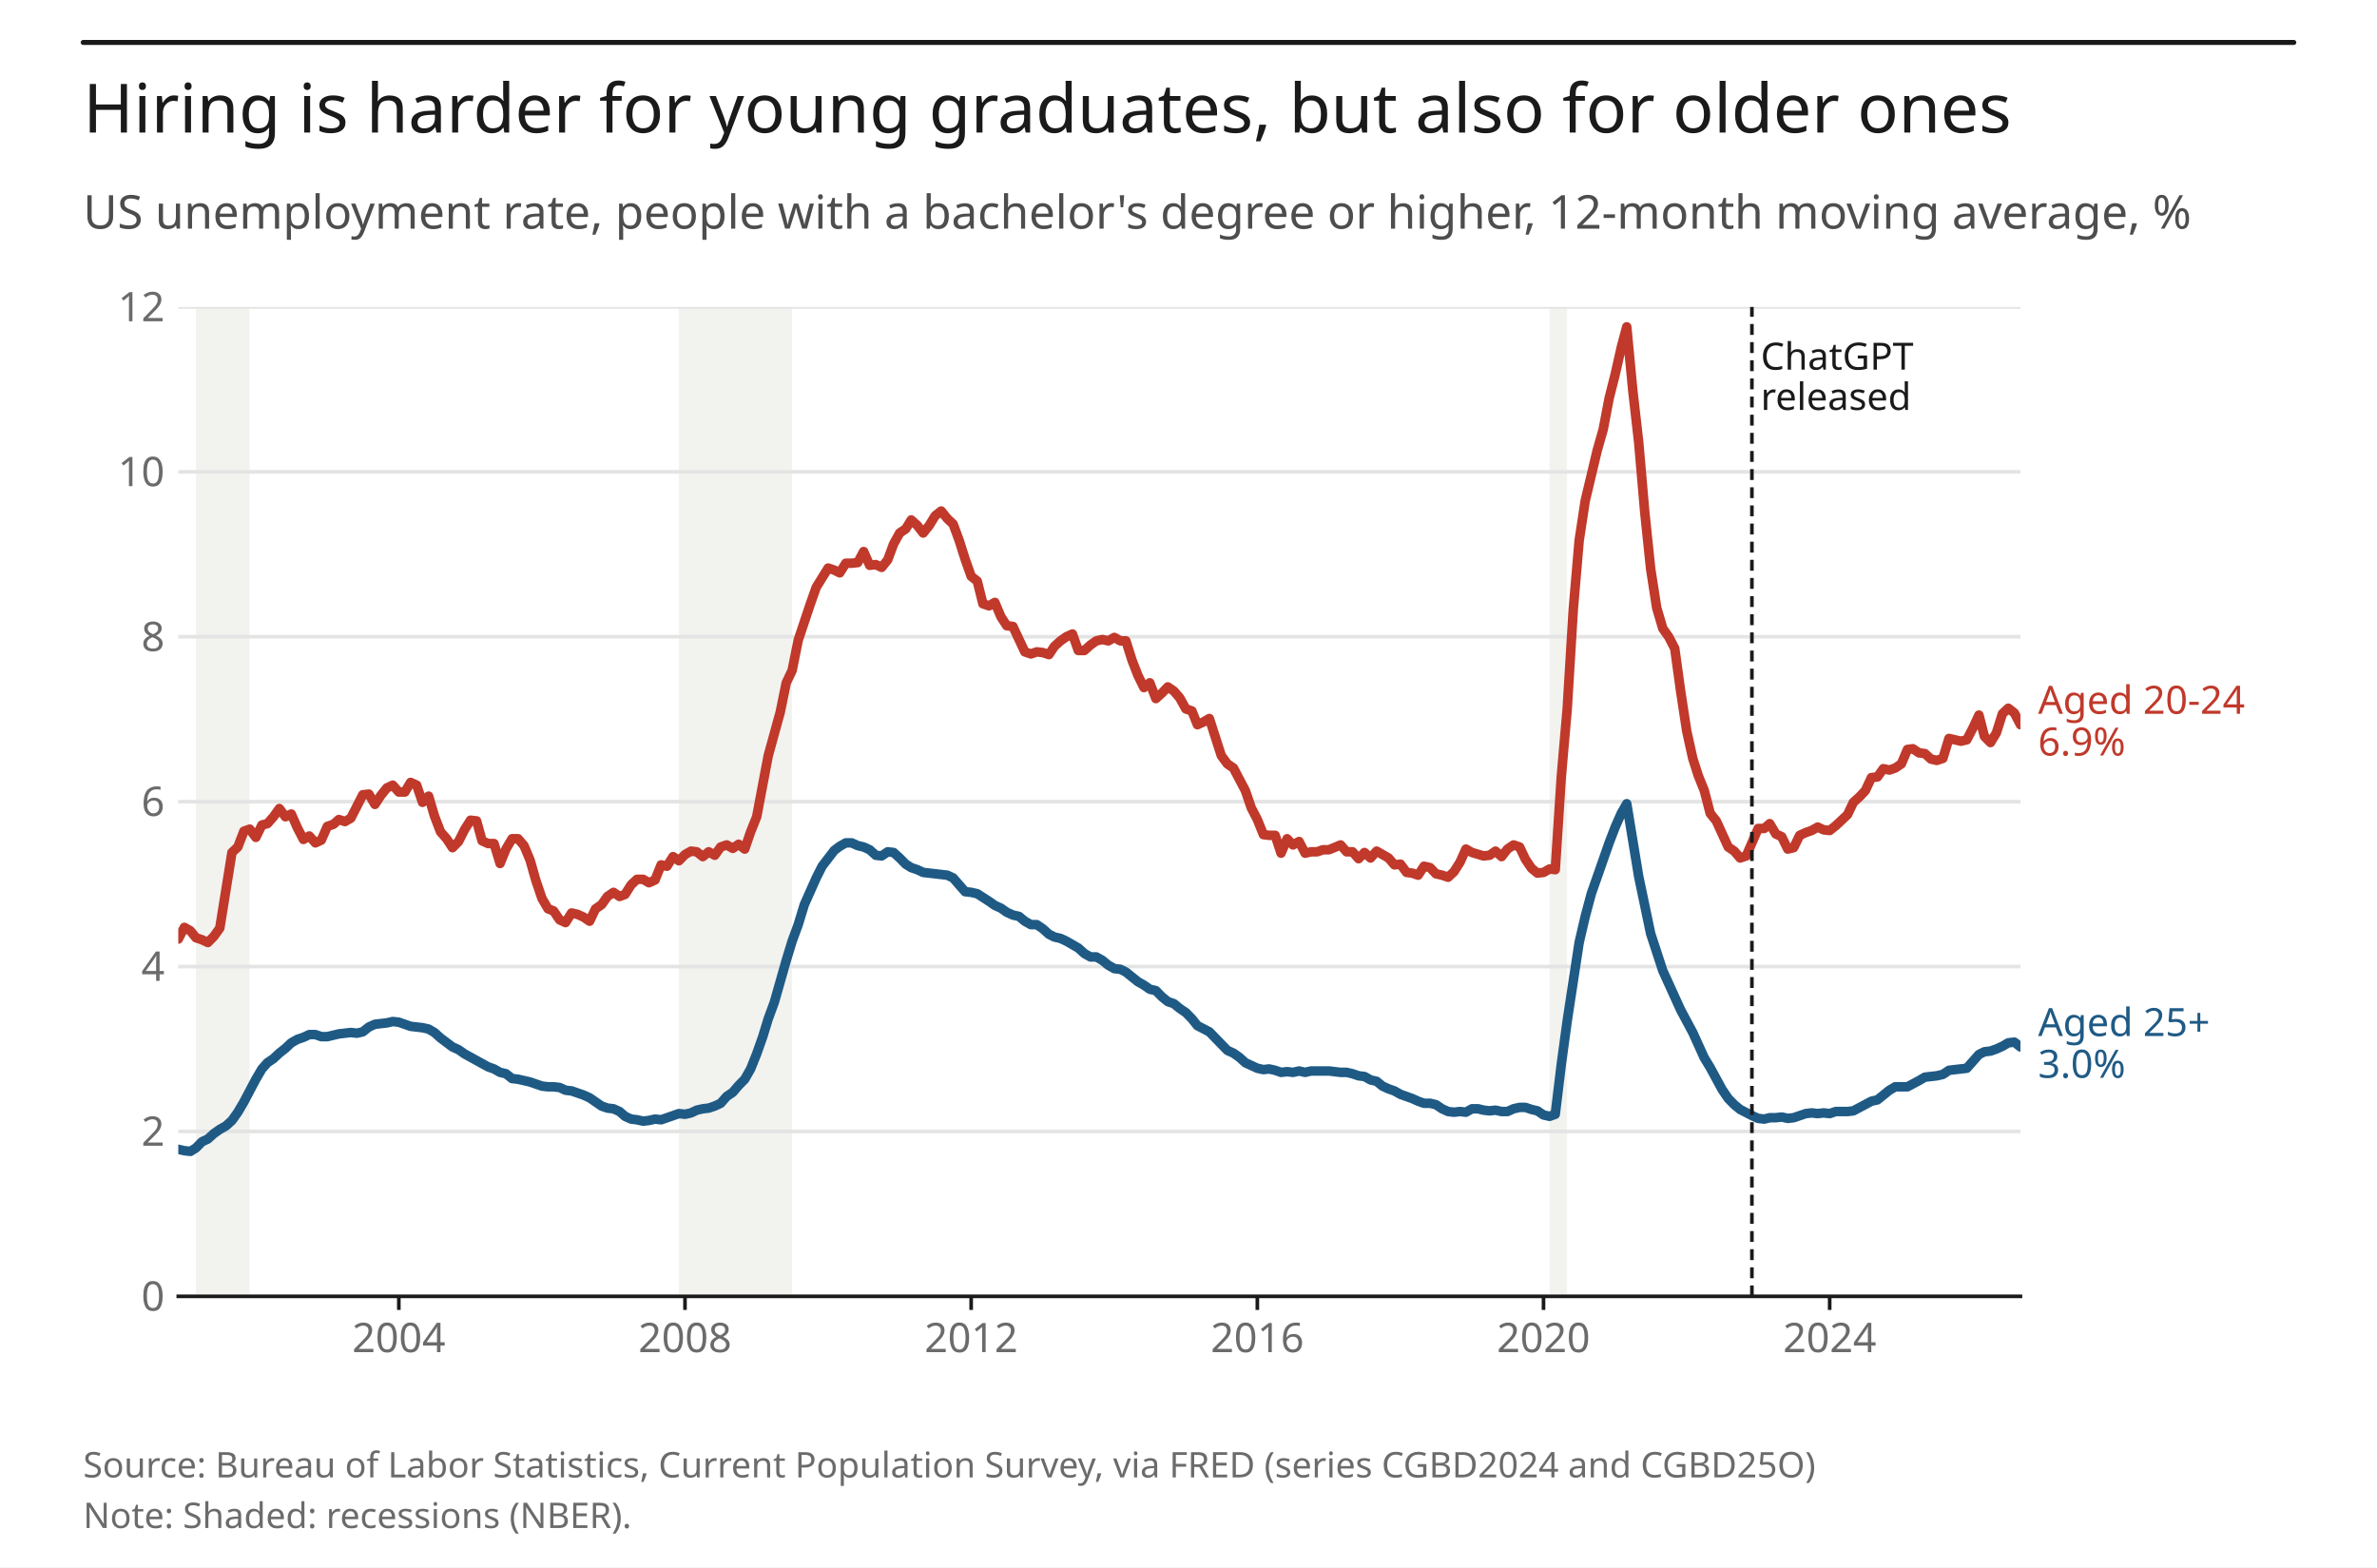
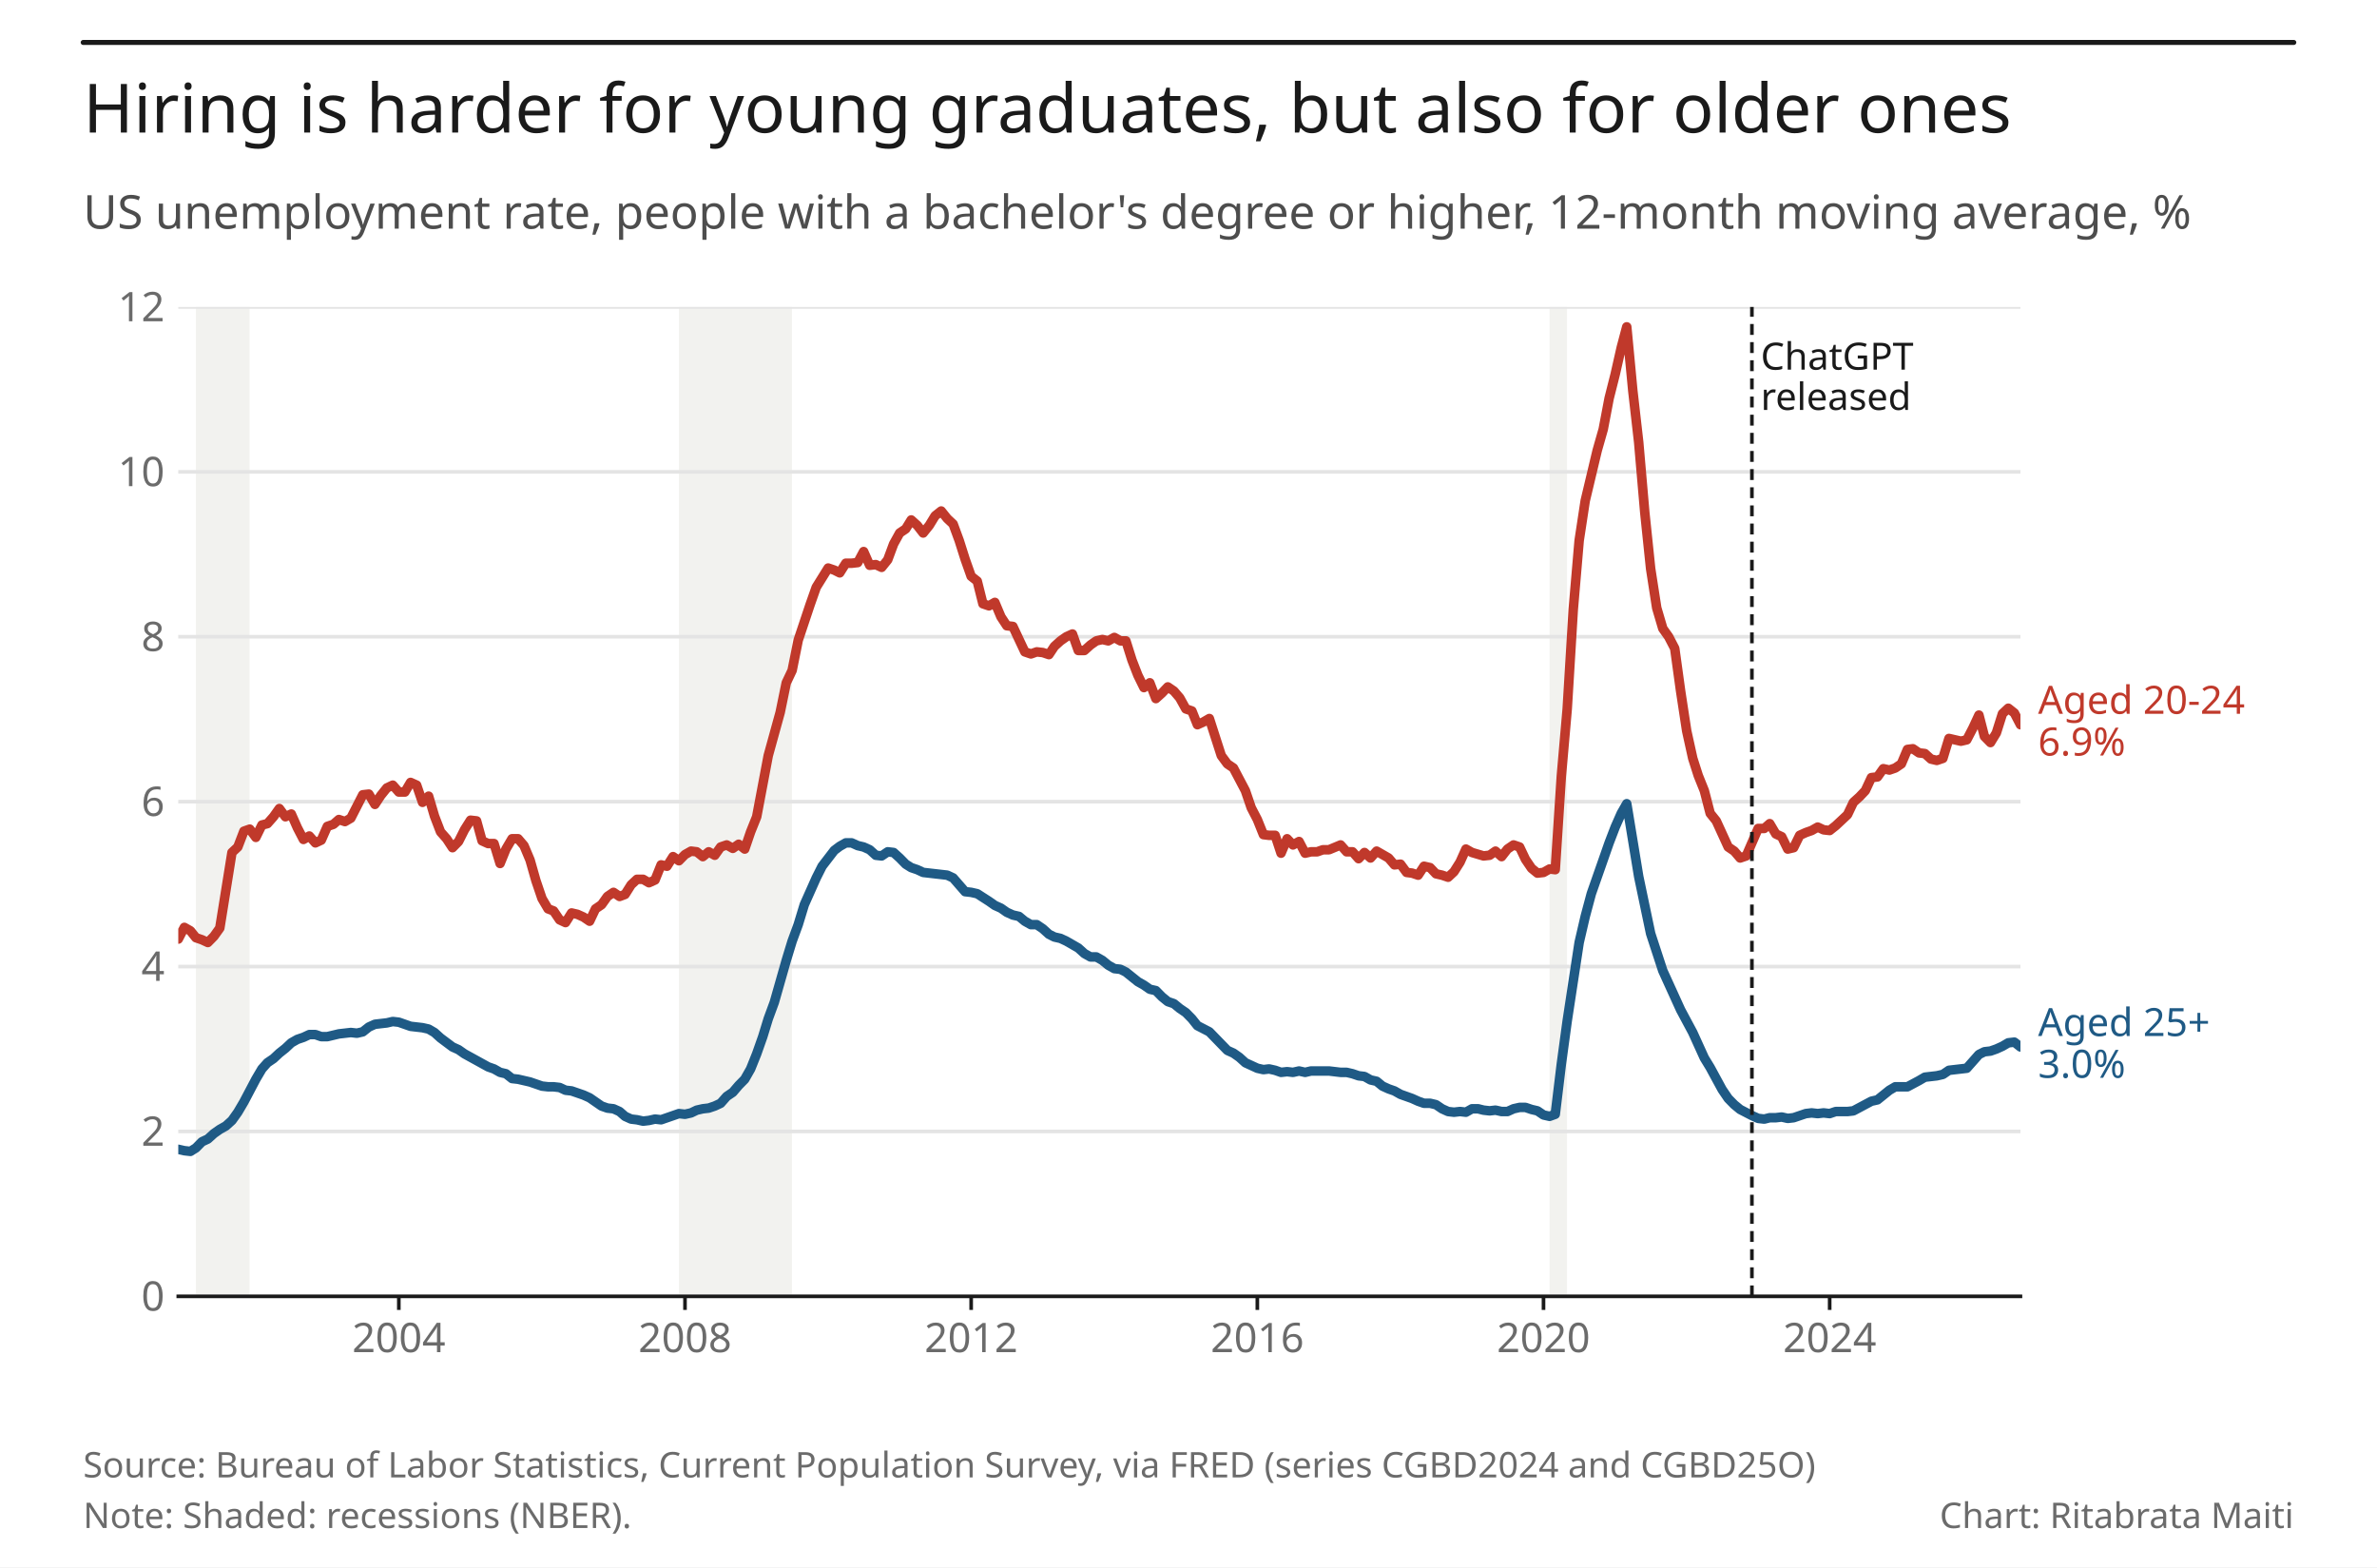
<svg xmlns="http://www.w3.org/2000/svg" xmlns:xlink="http://www.w3.org/1999/xlink" width="524.16pt" height="345.6pt" viewBox="0 0 524.16 345.6" version="1.1">
  <defs>
    <style type="text/css">*{stroke-linejoin: round; stroke-linecap: butt}</style>
  </defs>
  <g id="figure_1">
    <g id="patch_1">
      <path d="M 0 345.6  L 524.16 345.6  L 524.16 0  L 0 0  z " style="fill: #ffffff" />
    </g>
    <g id="axes_1">
      <g id="patch_2">
        <path d="M 39.312 285.84  L 445.536 285.84  L 445.536 67.68  L 39.312 67.68  z " style="fill: #ffffff" />
      </g>
      <g id="patch_3">
-         <path d="M 43.199 285.84  L 55.034 285.84  L 55.034 67.68  L 43.199 67.68  z " clip-path="url(#p96c88f8ec0)" style="fill: #f2f2ef" />
+         <path d="M 43.199 285.84  L 55.034 285.84  L 55.034 67.68  L 43.199 67.68  z " clip-path="url(#p158707f8e8)" style="fill: #f2f2ef" />
      </g>
      <g id="patch_4">
-         <path d="M 149.712 285.84  L 174.634 285.84  L 174.634 67.68  L 149.712 67.68  z " clip-path="url(#p96c88f8ec0)" style="fill: #f2f2ef" />
+         <path d="M 149.712 285.84  L 174.634 285.84  L 174.634 67.68  L 149.712 67.68  z " clip-path="url(#p158707f8e8)" style="fill: #f2f2ef" />
      </g>
      <g id="patch_5">
-         <path d="M 341.702 285.84  L 345.546 285.84  L 345.546 67.68  L 341.702 67.68  z " clip-path="url(#p96c88f8ec0)" style="fill: #f2f2ef" />
+         <path d="M 341.702 285.84  L 345.546 285.84  L 345.546 67.68  L 341.702 67.68  z " clip-path="url(#p158707f8e8)" style="fill: #f2f2ef" />
      </g>
      <g id="matplotlib.axis_1">
        <g id="xtick_1">
          <g id="line2d_1">
            <defs>
-               <path id="m181f524cb8" d="M 0 0  L 0 3  " style="stroke: #1a1a1a; stroke-width: 0.8" />
+               <path id="m25b4ee436d" d="M 0 0  L 0 3  " style="stroke: #1a1a1a; stroke-width: 0.8" />
            </defs>
            <g>
-               <use xlink:href="#m181f524cb8" x="87.947" y="285.84" style="fill: #1a1a1a; stroke: #1a1a1a; stroke-width: 0.8" />
+               <use xlink:href="#m25b4ee436d" x="87.947" y="285.84" style="fill: #1a1a1a; stroke: #1a1a1a; stroke-width: 0.8" />
            </g>
          </g>
          <g id="text_1">
            <text style="font-size: 9px; font-family: 'Franklin Gothic Book'; text-anchor: middle; fill: #6b6b6b" x="87.947" y="298.142" transform="rotate(-0 87.94658 298.1418)">2004</text>
          </g>
        </g>
        <g id="xtick_2">
          <g id="line2d_2">
            <g>
-               <use xlink:href="#m181f524cb8" x="151.051" y="285.84" style="fill: #1a1a1a; stroke: #1a1a1a; stroke-width: 0.8" />
+               <use xlink:href="#m25b4ee436d" x="151.051" y="285.84" style="fill: #1a1a1a; stroke: #1a1a1a; stroke-width: 0.8" />
            </g>
          </g>
          <g id="text_2">
            <text style="font-size: 9px; font-family: 'Franklin Gothic Book'; text-anchor: middle; fill: #6b6b6b" x="151.051" y="298.142" transform="rotate(-0 151.0506 298.1418)">2008</text>
          </g>
        </g>
        <g id="xtick_3">
          <g id="line2d_3">
            <g>
-               <use xlink:href="#m181f524cb8" x="214.155" y="285.84" style="fill: #1a1a1a; stroke: #1a1a1a; stroke-width: 0.8" />
+               <use xlink:href="#m25b4ee436d" x="214.155" y="285.84" style="fill: #1a1a1a; stroke: #1a1a1a; stroke-width: 0.8" />
            </g>
          </g>
          <g id="text_3">
            <text style="font-size: 9px; font-family: 'Franklin Gothic Book'; text-anchor: middle; fill: #6b6b6b" x="214.155" y="298.142" transform="rotate(-0 214.1546 298.1418)">2012</text>
          </g>
        </g>
        <g id="xtick_4">
          <g id="line2d_4">
            <g>
-               <use xlink:href="#m181f524cb8" x="277.259" y="285.84" style="fill: #1a1a1a; stroke: #1a1a1a; stroke-width: 0.8" />
+               <use xlink:href="#m25b4ee436d" x="277.259" y="285.84" style="fill: #1a1a1a; stroke: #1a1a1a; stroke-width: 0.8" />
            </g>
          </g>
          <g id="text_4">
            <text style="font-size: 9px; font-family: 'Franklin Gothic Book'; text-anchor: middle; fill: #6b6b6b" x="277.259" y="298.142" transform="rotate(-0 277.2586 298.1418)">2016</text>
          </g>
        </g>
        <g id="xtick_5">
          <g id="line2d_5">
            <g>
-               <use xlink:href="#m181f524cb8" x="340.363" y="285.84" style="fill: #1a1a1a; stroke: #1a1a1a; stroke-width: 0.8" />
+               <use xlink:href="#m25b4ee436d" x="340.363" y="285.84" style="fill: #1a1a1a; stroke: #1a1a1a; stroke-width: 0.8" />
            </g>
          </g>
          <g id="text_5">
            <text style="font-size: 9px; font-family: 'Franklin Gothic Book'; text-anchor: middle; fill: #6b6b6b" x="340.363" y="298.142" transform="rotate(-0 340.3626 298.1418)">2020</text>
          </g>
        </g>
        <g id="xtick_6">
          <g id="line2d_6">
            <g>
-               <use xlink:href="#m181f524cb8" x="403.467" y="285.84" style="fill: #1a1a1a; stroke: #1a1a1a; stroke-width: 0.8" />
+               <use xlink:href="#m25b4ee436d" x="403.467" y="285.84" style="fill: #1a1a1a; stroke: #1a1a1a; stroke-width: 0.8" />
            </g>
          </g>
          <g id="text_6">
            <text style="font-size: 9px; font-family: 'Franklin Gothic Book'; text-anchor: middle; fill: #6b6b6b" x="403.467" y="298.142" transform="rotate(-0 403.4667 298.1418)">2024</text>
          </g>
        </g>
      </g>
      <g id="matplotlib.axis_2">
        <g id="ytick_1">
          <g id="line2d_7">
-             <path d="M 39.312 285.84  L 445.536 285.84  " clip-path="url(#p96c88f8ec0)" style="fill: none; stroke: #e4e4e4; stroke-width: 0.8; stroke-linecap: round" />
+             <path d="M 39.312 285.84  L 445.536 285.84  " clip-path="url(#p158707f8e8)" style="fill: none; stroke: #e4e4e4; stroke-width: 0.8; stroke-linecap: round" />
          </g>
          <g id="line2d_8" />
          <g id="text_7">
            <text style="font-size: 9px; font-family: 'Franklin Gothic Book'; text-anchor: end; fill: #6b6b6b" x="36.312" y="288.991" transform="rotate(-0 36.312 288.9909)">0</text>
          </g>
        </g>
        <g id="ytick_2">
          <g id="line2d_9">
-             <path d="M 39.312 249.48  L 445.536 249.48  " clip-path="url(#p96c88f8ec0)" style="fill: none; stroke: #e4e4e4; stroke-width: 0.8; stroke-linecap: round" />
+             <path d="M 39.312 249.48  L 445.536 249.48  " clip-path="url(#p158707f8e8)" style="fill: none; stroke: #e4e4e4; stroke-width: 0.8; stroke-linecap: round" />
          </g>
          <g id="line2d_10" />
          <g id="text_8">
            <text style="font-size: 9px; font-family: 'Franklin Gothic Book'; text-anchor: end; fill: #6b6b6b" x="36.312" y="252.631" transform="rotate(-0 36.312 252.6309)">2</text>
          </g>
        </g>
        <g id="ytick_3">
          <g id="line2d_11">
-             <path d="M 39.312 213.12  L 445.536 213.12  " clip-path="url(#p96c88f8ec0)" style="fill: none; stroke: #e4e4e4; stroke-width: 0.8; stroke-linecap: round" />
+             <path d="M 39.312 213.12  L 445.536 213.12  " clip-path="url(#p158707f8e8)" style="fill: none; stroke: #e4e4e4; stroke-width: 0.8; stroke-linecap: round" />
          </g>
          <g id="line2d_12" />
          <g id="text_9">
            <text style="font-size: 9px; font-family: 'Franklin Gothic Book'; text-anchor: end; fill: #6b6b6b" x="36.312" y="216.271" transform="rotate(-0 36.312 216.2709)">4</text>
          </g>
        </g>
        <g id="ytick_4">
          <g id="line2d_13">
-             <path d="M 39.312 176.76  L 445.536 176.76  " clip-path="url(#p96c88f8ec0)" style="fill: none; stroke: #e4e4e4; stroke-width: 0.8; stroke-linecap: round" />
+             <path d="M 39.312 176.76  L 445.536 176.76  " clip-path="url(#p158707f8e8)" style="fill: none; stroke: #e4e4e4; stroke-width: 0.8; stroke-linecap: round" />
          </g>
          <g id="line2d_14" />
          <g id="text_10">
            <text style="font-size: 9px; font-family: 'Franklin Gothic Book'; text-anchor: end; fill: #6b6b6b" x="36.312" y="179.911" transform="rotate(-0 36.312 179.9109)">6</text>
          </g>
        </g>
        <g id="ytick_5">
          <g id="line2d_15">
-             <path d="M 39.312 140.4  L 445.536 140.4  " clip-path="url(#p96c88f8ec0)" style="fill: none; stroke: #e4e4e4; stroke-width: 0.8; stroke-linecap: round" />
+             <path d="M 39.312 140.4  L 445.536 140.4  " clip-path="url(#p158707f8e8)" style="fill: none; stroke: #e4e4e4; stroke-width: 0.8; stroke-linecap: round" />
          </g>
          <g id="line2d_16" />
          <g id="text_11">
            <text style="font-size: 9px; font-family: 'Franklin Gothic Book'; text-anchor: end; fill: #6b6b6b" x="36.312" y="143.551" transform="rotate(-0 36.312 143.5509)">8</text>
          </g>
        </g>
        <g id="ytick_6">
          <g id="line2d_17">
-             <path d="M 39.312 104.04  L 445.536 104.04  " clip-path="url(#p96c88f8ec0)" style="fill: none; stroke: #e4e4e4; stroke-width: 0.8; stroke-linecap: round" />
+             <path d="M 39.312 104.04  L 445.536 104.04  " clip-path="url(#p158707f8e8)" style="fill: none; stroke: #e4e4e4; stroke-width: 0.8; stroke-linecap: round" />
          </g>
          <g id="line2d_18" />
          <g id="text_12">
            <text style="font-size: 9px; font-family: 'Franklin Gothic Book'; text-anchor: end; fill: #6b6b6b" x="36.312" y="107.191" transform="rotate(-0 36.312 107.1909)">10</text>
          </g>
        </g>
        <g id="ytick_7">
          <g id="line2d_19">
-             <path d="M 39.312 67.68  L 445.536 67.68  " clip-path="url(#p96c88f8ec0)" style="fill: none; stroke: #e4e4e4; stroke-width: 0.8; stroke-linecap: round" />
+             <path d="M 39.312 67.68  L 445.536 67.68  " clip-path="url(#p158707f8e8)" style="fill: none; stroke: #e4e4e4; stroke-width: 0.8; stroke-linecap: round" />
          </g>
          <g id="line2d_20" />
          <g id="text_13">
            <text style="font-size: 9px; font-family: 'Franklin Gothic Book'; text-anchor: end; fill: #6b6b6b" x="36.312" y="70.831" transform="rotate(-0 36.312 70.83088)">12</text>
          </g>
        </g>
      </g>
      <g id="line2d_21">
-         <path d="M 39.312 207.06  L 40.651 204.484  L 41.99 205.242  L 43.199 206.757  L 44.538 207.212  L 45.834 207.817  L 47.173 206.454  L 48.469 204.636  L 51.147 187.971  L 52.442 186.759  L 53.781 183.274  L 55.077 182.82  L 56.416 184.638  L 57.755 181.911  L 58.965 181.608  L 60.303 180.093  L 61.599 178.275  L 62.938 180.093  L 64.234 179.487  L 65.573 182.517  L 66.912 185.093  L 68.208 184.335  L 69.547 185.85  L 70.842 185.244  L 72.181 182.214  L 73.52 181.76  L 74.73 180.699  L 76.069 181.154  L 77.364 180.396  L 79.999 175.245  L 81.338 175.094  L 82.677 177.366  L 83.973 175.397  L 85.312 173.73  L 86.608 173.124  L 87.947 174.639  L 89.286 174.639  L 90.538 172.518  L 91.877 173.124  L 93.173 176.911  L 94.512 175.548  L 95.808 179.941  L 97.147 183.426  L 98.486 184.941  L 99.781 186.911  L 101.12 185.547  L 102.416 182.971  L 103.755 180.851  L 105.094 181.002  L 106.303 185.395  L 107.642 186.001  L 108.938 186.001  L 110.277 190.395  L 111.573 187.214  L 112.912 184.941  L 114.251 184.941  L 115.546 186.456  L 116.885 189.637  L 118.181 194.183  L 119.52 198.121  L 120.859 200.394  L 122.069 200.849  L 123.407 202.818  L 124.703 203.424  L 126.042 201.303  L 127.338 201.606  L 128.677 202.212  L 130.016 203.121  L 131.312 200.394  L 132.651 199.485  L 133.946 197.667  L 135.285 196.758  L 136.624 197.667  L 137.834 197.213  L 139.173 195.091  L 140.468 193.88  L 141.807 193.88  L 143.103 194.637  L 144.442 194.031  L 145.781 190.698  L 147.077 191.001  L 148.416 188.88  L 149.712 189.789  L 151.051 188.425  L 152.39 187.668  L 153.642 187.82  L 154.981 188.88  L 156.277 187.82  L 157.616 188.577  L 158.912 186.759  L 160.251 186.304  L 161.59 187.062  L 162.885 186.153  L 164.224 187.214  L 165.52 183.426  L 166.859 180.093  L 169.407 166.609  L 172.042 157.065  L 173.381 150.55  L 174.677 147.823  L 176.016 141.157  L 178.651 133.28  L 179.989 129.492  L 182.624 125.25  L 183.963 125.704  L 185.173 126.311  L 186.512 124.189  L 187.807 124.189  L 189.146 124.038  L 190.442 121.614  L 191.781 124.644  L 193.12 124.493  L 194.416 125.099  L 195.755 123.432  L 197.05 119.948  L 198.389 117.523  L 199.728 116.615  L 200.938 114.645  L 202.277 115.857  L 203.572 117.523  L 204.911 115.857  L 206.207 113.736  L 207.546 112.675  L 208.885 114.342  L 210.181 115.554  L 211.52 119.19  L 212.816 123.281  L 214.155 127.068  L 215.494 128.129  L 216.746 133.128  L 218.085 133.583  L 219.381 132.825  L 220.72 136.006  L 222.016 137.976  L 223.355 138.127  L 225.989 143.733  L 227.328 144.188  L 228.624 143.733  L 229.963 143.885  L 231.302 144.339  L 232.511 142.521  L 233.85 141.309  L 235.146 140.4  L 236.485 139.794  L 237.781 143.43  L 239.12 143.43  L 240.459 142.218  L 241.755 141.309  L 243.093 141.006  L 244.389 141.309  L 245.728 140.552  L 247.067 141.309  L 248.277 141.309  L 249.616 145.551  L 250.911 148.884  L 252.25 151.611  L 253.546 150.55  L 254.885 154.035  L 256.224 152.823  L 257.52 151.459  L 258.859 152.369  L 260.154 153.883  L 261.493 156.308  L 262.832 156.762  L 264.042 159.792  L 265.381 159.186  L 266.677 158.429  L 269.311 166.609  L 270.65 168.428  L 271.989 169.337  L 274.624 174.336  L 275.92 178.124  L 277.259 180.699  L 278.598 184.032  L 279.85 184.184  L 281.189 184.184  L 282.485 188.123  L 283.824 184.941  L 285.12 186.304  L 286.459 185.547  L 287.798 188.123  L 289.093 187.82  L 290.432 187.82  L 291.728 187.365  L 293.067 187.365  L 295.615 186.304  L 296.954 187.82  L 298.25 187.82  L 299.589 189.334  L 300.885 187.971  L 302.224 189.183  L 303.563 187.668  L 306.197 189.183  L 307.493 190.698  L 308.832 190.547  L 310.171 192.364  L 311.381 192.516  L 312.72 192.97  L 314.015 191.001  L 315.354 191.304  L 316.65 192.667  L 317.989 192.97  L 319.328 193.425  L 320.624 192.213  L 321.963 190.092  L 323.258 187.214  L 324.597 187.971  L 327.146 188.728  L 328.485 188.577  L 329.781 187.668  L 331.119 188.88  L 332.415 187.214  L 333.754 186.304  L 335.093 186.759  L 336.389 189.486  L 337.728 191.456  L 339.024 192.516  L 340.363 192.364  L 341.702 191.607  L 342.954 191.758  L 344.293 171.155  L 345.589 156.308  L 346.928 134.34  L 348.224 119.19  L 349.563 110.403  L 352.197 99.344  L 353.536 94.647  L 354.832 87.829  L 356.171 82.527  L 357.51 76.618  L 358.719 72.073  L 360.058 86.163  L 361.354 97.525  L 362.693 112.978  L 363.989 125.401  L 365.328 134.037  L 366.667 138.582  L 367.963 140.4  L 369.302 142.976  L 370.597 152.369  L 371.936 161.155  L 373.275 167.215  L 374.485 171.003  L 375.824 174.336  L 377.119 179.335  L 378.458 181.002  L 381.093 186.759  L 382.432 187.668  L 383.728 189.183  L 385.067 188.728  L 387.701 182.668  L 389.04 182.668  L 390.25 181.608  L 391.589 183.881  L 392.885 184.487  L 394.223 187.214  L 395.519 186.911  L 396.858 184.184  L 398.197 183.577  L 399.493 183.123  L 400.832 182.365  L 402.128 182.971  L 403.467 183.123  L 404.806 182.062  L 407.397 179.638  L 408.693 176.911  L 410.032 175.7  L 411.328 174.336  L 412.667 171.458  L 414.006 171.306  L 415.301 169.488  L 416.64 169.791  L 417.936 169.337  L 419.275 168.428  L 420.614 165.246  L 421.823 165.095  L 423.162 166.004  L 424.458 166.155  L 425.797 167.367  L 427.093 167.67  L 428.432 167.215  L 429.771 162.822  L 432.406 163.428  L 433.701 163.125  L 435.04 160.549  L 436.379 157.671  L 437.589 162.368  L 438.928 163.731  L 440.223 161.61  L 441.562 157.368  L 442.858 156.156  L 444.197 157.216  L 445.536 159.792  L 445.536 159.792  " clip-path="url(#p96c88f8ec0)" style="fill: none; stroke: #c0392b; stroke-width: 2.1; stroke-linecap: round" />
+         <path d="M 39.312 207.06  L 40.651 204.484  L 41.99 205.242  L 43.199 206.757  L 44.538 207.212  L 45.834 207.817  L 47.173 206.454  L 48.469 204.636  L 51.147 187.971  L 52.442 186.759  L 53.781 183.274  L 55.077 182.82  L 56.416 184.638  L 57.755 181.911  L 58.965 181.608  L 60.303 180.093  L 61.599 178.275  L 62.938 180.093  L 64.234 179.487  L 65.573 182.517  L 66.912 185.093  L 68.208 184.335  L 69.547 185.85  L 70.842 185.244  L 72.181 182.214  L 73.52 181.76  L 74.73 180.699  L 76.069 181.154  L 77.364 180.396  L 79.999 175.245  L 81.338 175.094  L 82.677 177.366  L 83.973 175.397  L 85.312 173.73  L 86.608 173.124  L 87.947 174.639  L 89.286 174.639  L 90.538 172.518  L 91.877 173.124  L 93.173 176.911  L 94.512 175.548  L 95.808 179.941  L 97.147 183.426  L 98.486 184.941  L 99.781 186.911  L 101.12 185.547  L 102.416 182.971  L 103.755 180.851  L 105.094 181.002  L 106.303 185.395  L 107.642 186.001  L 108.938 186.001  L 110.277 190.395  L 111.573 187.214  L 112.912 184.941  L 114.251 184.941  L 115.546 186.456  L 116.885 189.637  L 118.181 194.183  L 119.52 198.121  L 120.859 200.394  L 122.069 200.849  L 123.407 202.818  L 124.703 203.424  L 126.042 201.303  L 127.338 201.606  L 128.677 202.212  L 130.016 203.121  L 131.312 200.394  L 132.651 199.485  L 133.946 197.667  L 135.285 196.758  L 136.624 197.667  L 137.834 197.213  L 139.173 195.091  L 140.468 193.88  L 141.807 193.88  L 143.103 194.637  L 144.442 194.031  L 145.781 190.698  L 147.077 191.001  L 148.416 188.88  L 149.712 189.789  L 151.051 188.425  L 152.39 187.668  L 153.642 187.82  L 154.981 188.88  L 156.277 187.82  L 157.616 188.577  L 158.912 186.759  L 160.251 186.304  L 161.59 187.062  L 162.885 186.153  L 164.224 187.214  L 165.52 183.426  L 166.859 180.093  L 169.407 166.609  L 172.042 157.065  L 173.381 150.55  L 174.677 147.823  L 176.016 141.157  L 178.651 133.28  L 179.989 129.492  L 182.624 125.25  L 183.963 125.704  L 185.173 126.311  L 186.512 124.189  L 187.807 124.189  L 189.146 124.038  L 190.442 121.614  L 191.781 124.644  L 193.12 124.493  L 194.416 125.099  L 195.755 123.432  L 197.05 119.948  L 198.389 117.523  L 199.728 116.615  L 200.938 114.645  L 202.277 115.857  L 203.572 117.523  L 204.911 115.857  L 206.207 113.736  L 207.546 112.675  L 208.885 114.342  L 210.181 115.554  L 211.52 119.19  L 212.816 123.281  L 214.155 127.068  L 215.494 128.129  L 216.746 133.128  L 218.085 133.583  L 219.381 132.825  L 220.72 136.006  L 222.016 137.976  L 223.355 138.127  L 225.989 143.733  L 227.328 144.188  L 228.624 143.733  L 229.963 143.885  L 231.302 144.339  L 232.511 142.521  L 233.85 141.309  L 235.146 140.4  L 236.485 139.794  L 237.781 143.43  L 239.12 143.43  L 240.459 142.218  L 241.755 141.309  L 243.093 141.006  L 244.389 141.309  L 245.728 140.552  L 247.067 141.309  L 248.277 141.309  L 249.616 145.551  L 250.911 148.884  L 252.25 151.611  L 253.546 150.55  L 254.885 154.035  L 256.224 152.823  L 257.52 151.459  L 258.859 152.369  L 260.154 153.883  L 261.493 156.308  L 262.832 156.762  L 264.042 159.792  L 265.381 159.186  L 266.677 158.429  L 269.311 166.609  L 270.65 168.428  L 271.989 169.337  L 274.624 174.336  L 275.92 178.124  L 277.259 180.699  L 278.598 184.032  L 279.85 184.184  L 281.189 184.184  L 282.485 188.123  L 283.824 184.941  L 285.12 186.304  L 286.459 185.547  L 287.798 188.123  L 289.093 187.82  L 290.432 187.82  L 291.728 187.365  L 293.067 187.365  L 295.615 186.304  L 296.954 187.82  L 298.25 187.82  L 299.589 189.334  L 300.885 187.971  L 302.224 189.183  L 303.563 187.668  L 306.197 189.183  L 307.493 190.698  L 308.832 190.547  L 310.171 192.364  L 311.381 192.516  L 312.72 192.97  L 314.015 191.001  L 315.354 191.304  L 316.65 192.667  L 317.989 192.97  L 319.328 193.425  L 320.624 192.213  L 321.963 190.092  L 323.258 187.214  L 324.597 187.971  L 327.146 188.728  L 328.485 188.577  L 329.781 187.668  L 331.119 188.88  L 332.415 187.214  L 333.754 186.304  L 335.093 186.759  L 336.389 189.486  L 337.728 191.456  L 339.024 192.516  L 340.363 192.364  L 341.702 191.607  L 342.954 191.758  L 344.293 171.155  L 345.589 156.308  L 346.928 134.34  L 348.224 119.19  L 349.563 110.403  L 352.197 99.344  L 353.536 94.647  L 354.832 87.829  L 356.171 82.527  L 357.51 76.618  L 358.719 72.073  L 360.058 86.163  L 361.354 97.525  L 362.693 112.978  L 363.989 125.401  L 365.328 134.037  L 366.667 138.582  L 367.963 140.4  L 369.302 142.976  L 370.597 152.369  L 371.936 161.155  L 373.275 167.215  L 374.485 171.003  L 375.824 174.336  L 377.119 179.335  L 378.458 181.002  L 381.093 186.759  L 382.432 187.668  L 383.728 189.183  L 385.067 188.728  L 387.701 182.668  L 389.04 182.668  L 390.25 181.608  L 391.589 183.881  L 392.885 184.487  L 394.223 187.214  L 395.519 186.911  L 396.858 184.184  L 398.197 183.577  L 399.493 183.123  L 400.832 182.365  L 402.128 182.971  L 403.467 183.123  L 404.806 182.062  L 407.397 179.638  L 408.693 176.911  L 410.032 175.7  L 411.328 174.336  L 412.667 171.458  L 414.006 171.306  L 415.301 169.488  L 416.64 169.791  L 417.936 169.337  L 419.275 168.428  L 420.614 165.246  L 421.823 165.095  L 423.162 166.004  L 424.458 166.155  L 425.797 167.367  L 427.093 167.67  L 428.432 167.215  L 429.771 162.822  L 432.406 163.428  L 433.701 163.125  L 435.04 160.549  L 436.379 157.671  L 437.589 162.368  L 438.928 163.731  L 440.223 161.61  L 441.562 157.368  L 442.858 156.156  L 444.197 157.216  L 445.536 159.792  L 445.536 159.792  " clip-path="url(#p158707f8e8)" style="fill: none; stroke: #c0392b; stroke-width: 2.1; stroke-linecap: round" />
      </g>
      <g id="line2d_22">
-         <path d="M 39.312 253.419  L 40.651 253.722  L 41.99 253.874  L 43.199 253.116  L 44.538 251.752  L 45.834 251.147  L 47.173 249.935  L 48.469 249.025  L 49.808 248.268  L 51.147 247.056  L 52.442 245.238  L 53.781 242.965  L 56.416 237.966  L 57.755 235.694  L 58.965 234.33  L 60.303 233.421  L 61.599 232.209  L 62.938 231.149  L 64.234 229.936  L 65.573 229.179  L 66.912 228.725  L 68.208 228.119  L 69.547 228.119  L 70.842 228.573  L 72.181 228.573  L 74.73 227.967  L 77.364 227.664  L 78.703 227.815  L 79.999 227.512  L 81.338 226.452  L 82.677 225.846  L 85.312 225.543  L 86.608 225.24  L 87.947 225.392  L 90.538 226.3  L 93.173 226.603  L 94.512 226.906  L 95.808 227.664  L 97.147 228.876  L 99.781 230.845  L 101.12 231.452  L 102.416 232.361  L 107.642 235.239  L 108.938 235.694  L 110.277 236.451  L 111.573 236.754  L 112.912 237.815  L 114.251 237.966  L 116.885 238.572  L 119.52 239.481  L 120.859 239.632  L 122.069 239.632  L 123.407 239.784  L 124.703 240.39  L 126.042 240.542  L 128.677 241.451  L 130.016 242.056  L 132.651 243.875  L 133.946 244.329  L 135.285 244.481  L 136.624 245.087  L 137.834 246.147  L 139.173 246.753  L 140.468 246.905  L 141.807 247.208  L 143.103 247.056  L 144.442 246.753  L 145.781 246.905  L 149.712 245.541  L 151.051 245.692  L 152.39 245.389  L 153.642 244.784  L 154.981 244.481  L 156.277 244.329  L 157.616 243.875  L 158.912 243.268  L 160.251 241.754  L 161.59 240.845  L 162.885 239.329  L 164.224 237.966  L 165.52 235.694  L 166.859 232.361  L 168.198 228.573  L 169.407 224.634  L 170.746 220.998  L 173.381 211.756  L 174.677 207.514  L 176.016 203.879  L 177.355 199.485  L 179.989 193.577  L 181.285 191.001  L 183.963 187.517  L 185.173 186.607  L 186.512 185.85  L 187.807 185.85  L 189.146 186.456  L 190.442 186.759  L 191.781 187.365  L 193.12 188.577  L 194.416 188.728  L 195.755 187.82  L 197.05 187.971  L 198.389 189.183  L 199.728 190.547  L 200.938 191.304  L 202.277 191.758  L 203.572 192.364  L 208.885 192.97  L 210.181 193.577  L 212.816 196.607  L 214.155 196.758  L 215.494 197.061  L 218.085 198.727  L 219.381 199.637  L 220.72 200.243  L 222.016 201.151  L 223.355 201.757  L 224.694 202.06  L 225.989 203.121  L 227.328 203.879  L 228.624 203.879  L 229.963 204.787  L 231.302 206  L 232.511 206.606  L 233.85 206.909  L 235.146 207.514  L 237.781 209.03  L 239.12 210.242  L 240.459 210.999  L 241.755 210.999  L 243.093 211.756  L 244.389 212.817  L 245.728 213.575  L 247.067 213.726  L 248.277 214.332  L 250.911 216.453  L 252.25 217.21  L 253.546 218.119  L 254.885 218.423  L 256.224 219.786  L 257.52 220.846  L 258.859 221.301  L 260.154 222.362  L 261.493 223.27  L 262.832 224.634  L 264.042 226.149  L 266.677 227.512  L 270.65 231.603  L 271.989 232.209  L 273.285 233.118  L 274.624 234.33  L 277.259 235.542  L 278.598 235.845  L 279.85 235.694  L 281.189 235.996  L 282.485 236.451  L 283.824 236.299  L 285.12 236.451  L 286.459 236.148  L 287.798 236.451  L 289.093 236.148  L 293.067 236.148  L 295.615 236.451  L 296.954 236.451  L 298.25 236.754  L 299.589 237.208  L 300.885 237.36  L 302.224 238.118  L 303.563 238.421  L 304.859 239.481  L 306.197 240.087  L 307.493 240.542  L 308.832 241.299  L 311.381 242.208  L 312.72 242.814  L 314.015 243.268  L 315.354 243.268  L 316.65 243.571  L 317.989 244.481  L 319.328 245.087  L 320.624 245.238  L 321.963 245.087  L 323.258 245.238  L 324.597 244.481  L 325.936 244.481  L 327.146 244.784  L 328.485 244.935  L 329.781 244.784  L 331.119 245.087  L 332.415 245.087  L 333.754 244.481  L 335.093 244.178  L 336.389 244.178  L 337.728 244.632  L 339.024 244.935  L 340.363 245.844  L 341.702 246.147  L 342.954 245.692  L 344.293 234.633  L 345.589 225.089  L 348.224 207.817  L 349.563 202.06  L 350.902 197.061  L 354.832 185.85  L 356.171 182.365  L 357.51 179.335  L 358.719 177.214  L 361.354 193.274  L 363.989 205.848  L 366.667 214.029  L 370.597 222.665  L 373.275 227.664  L 375.824 233.269  L 377.119 235.391  L 379.754 240.238  L 381.093 242.208  L 382.432 243.571  L 383.728 244.632  L 386.362 245.995  L 387.701 246.601  L 389.04 246.753  L 390.25 246.45  L 391.589 246.45  L 392.885 246.298  L 394.223 246.601  L 395.519 246.45  L 398.197 245.541  L 399.493 245.389  L 400.832 245.541  L 402.128 245.389  L 403.467 245.541  L 404.806 245.087  L 407.397 245.087  L 408.693 244.935  L 412.667 242.814  L 414.006 242.511  L 416.64 240.39  L 417.936 239.632  L 420.614 239.632  L 423.162 238.269  L 424.458 237.512  L 427.093 237.208  L 428.432 236.905  L 429.771 235.996  L 433.701 235.542  L 436.379 232.512  L 437.589 231.906  L 438.928 231.755  L 440.223 231.3  L 441.562 230.694  L 442.858 229.936  L 444.197 229.785  L 445.536 230.845  L 445.536 230.845  " clip-path="url(#p96c88f8ec0)" style="fill: none; stroke: #1f5a85; stroke-width: 2.1; stroke-linecap: round" />
+         <path d="M 39.312 253.419  L 40.651 253.722  L 41.99 253.874  L 43.199 253.116  L 44.538 251.752  L 45.834 251.147  L 47.173 249.935  L 48.469 249.025  L 49.808 248.268  L 51.147 247.056  L 52.442 245.238  L 53.781 242.965  L 56.416 237.966  L 57.755 235.694  L 58.965 234.33  L 60.303 233.421  L 61.599 232.209  L 62.938 231.149  L 64.234 229.936  L 65.573 229.179  L 66.912 228.725  L 68.208 228.119  L 69.547 228.119  L 70.842 228.573  L 72.181 228.573  L 74.73 227.967  L 77.364 227.664  L 78.703 227.815  L 79.999 227.512  L 81.338 226.452  L 82.677 225.846  L 85.312 225.543  L 86.608 225.24  L 87.947 225.392  L 90.538 226.3  L 93.173 226.603  L 94.512 226.906  L 95.808 227.664  L 97.147 228.876  L 99.781 230.845  L 101.12 231.452  L 102.416 232.361  L 107.642 235.239  L 108.938 235.694  L 110.277 236.451  L 111.573 236.754  L 112.912 237.815  L 114.251 237.966  L 116.885 238.572  L 119.52 239.481  L 120.859 239.632  L 122.069 239.632  L 123.407 239.784  L 124.703 240.39  L 126.042 240.542  L 128.677 241.451  L 130.016 242.056  L 132.651 243.875  L 133.946 244.329  L 135.285 244.481  L 136.624 245.087  L 137.834 246.147  L 139.173 246.753  L 140.468 246.905  L 141.807 247.208  L 143.103 247.056  L 144.442 246.753  L 145.781 246.905  L 149.712 245.541  L 151.051 245.692  L 152.39 245.389  L 153.642 244.784  L 154.981 244.481  L 156.277 244.329  L 157.616 243.875  L 158.912 243.268  L 160.251 241.754  L 161.59 240.845  L 162.885 239.329  L 164.224 237.966  L 165.52 235.694  L 166.859 232.361  L 168.198 228.573  L 169.407 224.634  L 170.746 220.998  L 173.381 211.756  L 174.677 207.514  L 176.016 203.879  L 177.355 199.485  L 179.989 193.577  L 181.285 191.001  L 183.963 187.517  L 185.173 186.607  L 186.512 185.85  L 187.807 185.85  L 189.146 186.456  L 190.442 186.759  L 191.781 187.365  L 193.12 188.577  L 194.416 188.728  L 195.755 187.82  L 197.05 187.971  L 198.389 189.183  L 199.728 190.547  L 200.938 191.304  L 202.277 191.758  L 203.572 192.364  L 208.885 192.97  L 210.181 193.577  L 212.816 196.607  L 214.155 196.758  L 215.494 197.061  L 218.085 198.727  L 219.381 199.637  L 220.72 200.243  L 222.016 201.151  L 223.355 201.757  L 224.694 202.06  L 225.989 203.121  L 227.328 203.879  L 228.624 203.879  L 229.963 204.787  L 231.302 206  L 232.511 206.606  L 233.85 206.909  L 235.146 207.514  L 237.781 209.03  L 239.12 210.242  L 240.459 210.999  L 241.755 210.999  L 243.093 211.756  L 244.389 212.817  L 245.728 213.575  L 247.067 213.726  L 248.277 214.332  L 250.911 216.453  L 252.25 217.21  L 253.546 218.119  L 254.885 218.423  L 256.224 219.786  L 257.52 220.846  L 258.859 221.301  L 260.154 222.362  L 261.493 223.27  L 262.832 224.634  L 264.042 226.149  L 266.677 227.512  L 270.65 231.603  L 271.989 232.209  L 273.285 233.118  L 274.624 234.33  L 277.259 235.542  L 278.598 235.845  L 279.85 235.694  L 281.189 235.996  L 282.485 236.451  L 283.824 236.299  L 285.12 236.451  L 286.459 236.148  L 287.798 236.451  L 289.093 236.148  L 293.067 236.148  L 295.615 236.451  L 296.954 236.451  L 298.25 236.754  L 299.589 237.208  L 300.885 237.36  L 302.224 238.118  L 303.563 238.421  L 304.859 239.481  L 306.197 240.087  L 307.493 240.542  L 308.832 241.299  L 311.381 242.208  L 312.72 242.814  L 314.015 243.268  L 315.354 243.268  L 316.65 243.571  L 317.989 244.481  L 319.328 245.087  L 320.624 245.238  L 321.963 245.087  L 323.258 245.238  L 324.597 244.481  L 325.936 244.481  L 327.146 244.784  L 328.485 244.935  L 329.781 244.784  L 331.119 245.087  L 332.415 245.087  L 333.754 244.481  L 335.093 244.178  L 336.389 244.178  L 337.728 244.632  L 339.024 244.935  L 340.363 245.844  L 341.702 246.147  L 342.954 245.692  L 344.293 234.633  L 345.589 225.089  L 348.224 207.817  L 349.563 202.06  L 350.902 197.061  L 354.832 185.85  L 356.171 182.365  L 357.51 179.335  L 358.719 177.214  L 361.354 193.274  L 363.989 205.848  L 366.667 214.029  L 370.597 222.665  L 373.275 227.664  L 375.824 233.269  L 377.119 235.391  L 379.754 240.238  L 381.093 242.208  L 382.432 243.571  L 383.728 244.632  L 386.362 245.995  L 387.701 246.601  L 389.04 246.753  L 390.25 246.45  L 391.589 246.45  L 392.885 246.298  L 394.223 246.601  L 395.519 246.45  L 398.197 245.541  L 399.493 245.389  L 400.832 245.541  L 402.128 245.389  L 403.467 245.541  L 404.806 245.087  L 407.397 245.087  L 408.693 244.935  L 412.667 242.814  L 414.006 242.511  L 416.64 240.39  L 417.936 239.632  L 420.614 239.632  L 423.162 238.269  L 424.458 237.512  L 427.093 237.208  L 428.432 236.905  L 429.771 235.996  L 433.701 235.542  L 436.379 232.512  L 437.589 231.906  L 438.928 231.755  L 440.223 231.3  L 441.562 230.694  L 442.858 229.936  L 444.197 229.785  L 445.536 230.845  L 445.536 230.845  " clip-path="url(#p158707f8e8)" style="fill: none; stroke: #1f5a85; stroke-width: 2.1; stroke-linecap: round" />
      </g>
      <g id="line2d_23">
-         <path d="M 386.319 285.84  L 386.319 67.68  " clip-path="url(#p96c88f8ec0)" style="fill: none; stroke-dasharray: 2.4,1.6; stroke-dashoffset: 0; stroke: #1a1a1a; stroke-width: 0.8" />
+         <path d="M 386.319 285.84  L 386.319 67.68  " clip-path="url(#p158707f8e8)" style="fill: none; stroke-dasharray: 2.4,1.6; stroke-dashoffset: 0; stroke: #1a1a1a; stroke-width: 0.8" />
      </g>
      <g id="patch_6">
        <path d="M 39.312 285.84  L 445.536 285.84  " style="fill: none; stroke: #1a1a1a; stroke-width: 0.8; stroke-linejoin: miter; stroke-linecap: square" />
      </g>
      <g id="text_14">
        <text style="font-size: 8.3px; font-family: 'Franklin Gothic Book'; fill: #1a1a1a" transform="translate(388.263 81.50932)">ChatGPT</text>
        <text style="font-size: 8.3px; font-family: 'Franklin Gothic Book'; fill: #1a1a1a" transform="translate(388.263 90.38886)">released</text>
      </g>
      <g id="text_15">
        <text style="font-size: 8.6px; font-family: 'Franklin Gothic Demi'; fill: #1f5a85" transform="translate(449.4233 228.4393)">Aged 25+</text>
        <text style="font-size: 8.6px; font-family: 'Franklin Gothic Demi'; fill: #1f5a85" transform="translate(449.4233 237.6398)">3.0%</text>
      </g>
      <g id="text_16">
        <text style="font-size: 8.6px; font-family: 'Franklin Gothic Demi'; fill: #c0392b" transform="translate(449.4233 157.3858)">Aged 20-24</text>
        <text style="font-size: 8.6px; font-family: 'Franklin Gothic Demi'; fill: #c0392b" transform="translate(449.4233 166.5863)">6.9%</text>
      </g>
    </g>
    <g id="line2d_24">
      <path d="M 18.346 9.36  L 505.814 9.36  " style="fill: none; stroke: #1a1a1a; stroke-width: 1.1; stroke-linecap: round" />
    </g>
    <g id="text_17">
      <text style="font-size: 15px; font-family: 'Franklin Gothic Demi'; text-anchor: start; fill: #1a1a1a" x="18.346" y="29.223" transform="rotate(-0 18.3456 29.22293)">Hiring is harder for young graduates, but also for older ones</text>
    </g>
    <g id="text_18">
      <text style="font-size: 10.3px; font-family: 'Franklin Gothic Book'; text-anchor: start; fill: #4d4d4d" x="18.346" y="50.412" transform="rotate(-0 18.3456 50.41201)">US unemployment rate, people with a bachelor's degree or higher, 12-month moving average, %</text>
    </g>
    <g id="text_19">
      <text style="font-size: 7.8px; font-family: 'Franklin Gothic Book'; text-anchor: start; fill: #6b6b6b" x="18.346" y="336.918" transform="rotate(-0 18.3456 336.9185)">Note: Shaded: recessions (NBER).</text>
    </g>
    <g id="text_20">
      <text style="font-size: 7.8px; font-family: 'Franklin Gothic Book'; text-anchor: start; fill: #6b6b6b" x="18.346" y="325.758" transform="rotate(-0 18.3456 325.7585)">Source: Bureau of Labor Statistics, Current Population Survey, via FRED (series CGBD2024 and CGBD25O)</text>
    </g>
+     <g id="text_21">
+       <text style="font-size: 7.8px; font-family: 'Franklin Gothic Book'; text-anchor: end; fill: #6b6b6b" x="505.814" y="336.918" transform="rotate(-0 505.8144 336.9185)">Chart: Ritabrata Maiti</text>
+     </g>
  </g>
  <defs>
-     <clipPath id="p96c88f8ec0">
+     <clipPath id="p158707f8e8">
      <rect x="39.312" y="67.68" width="406.224" height="218.16" />
    </clipPath>
  </defs>
</svg>
